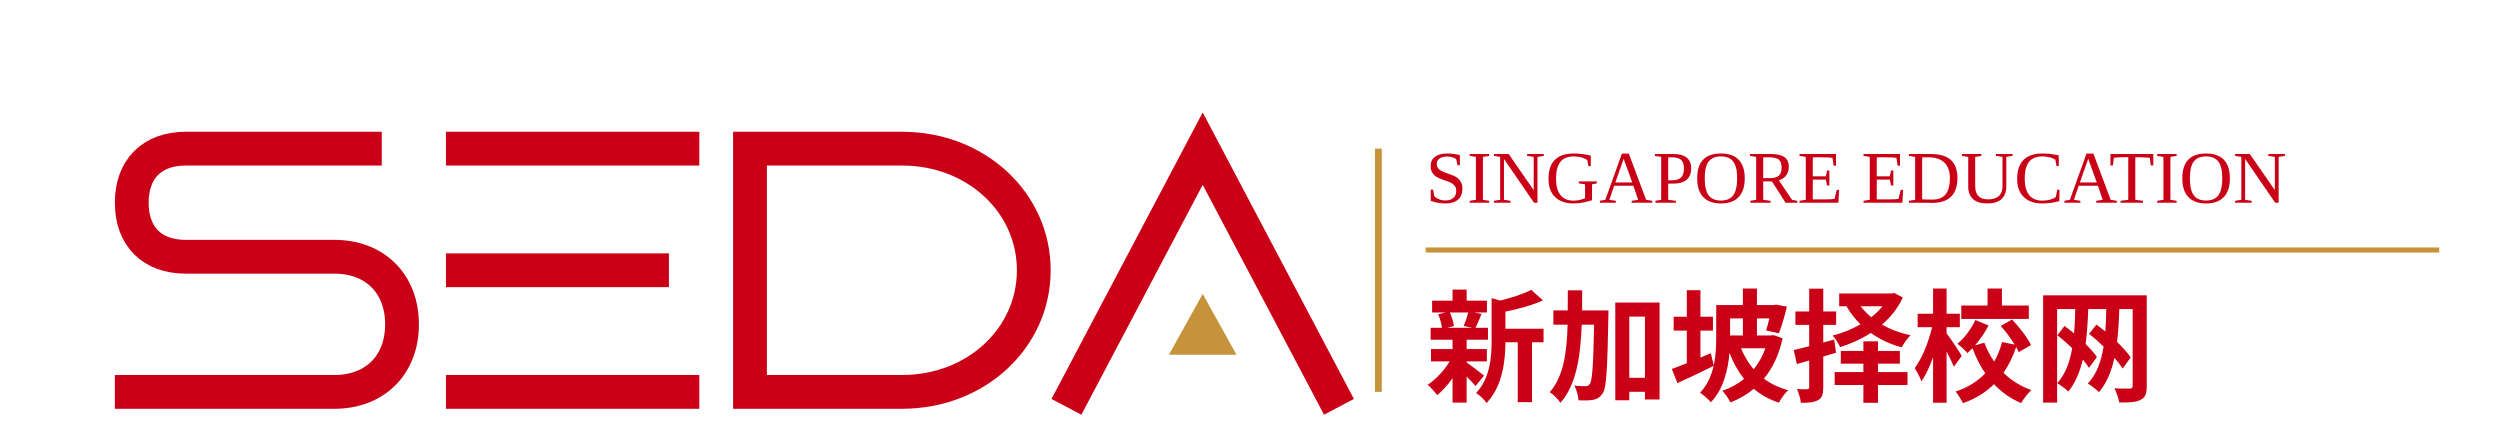
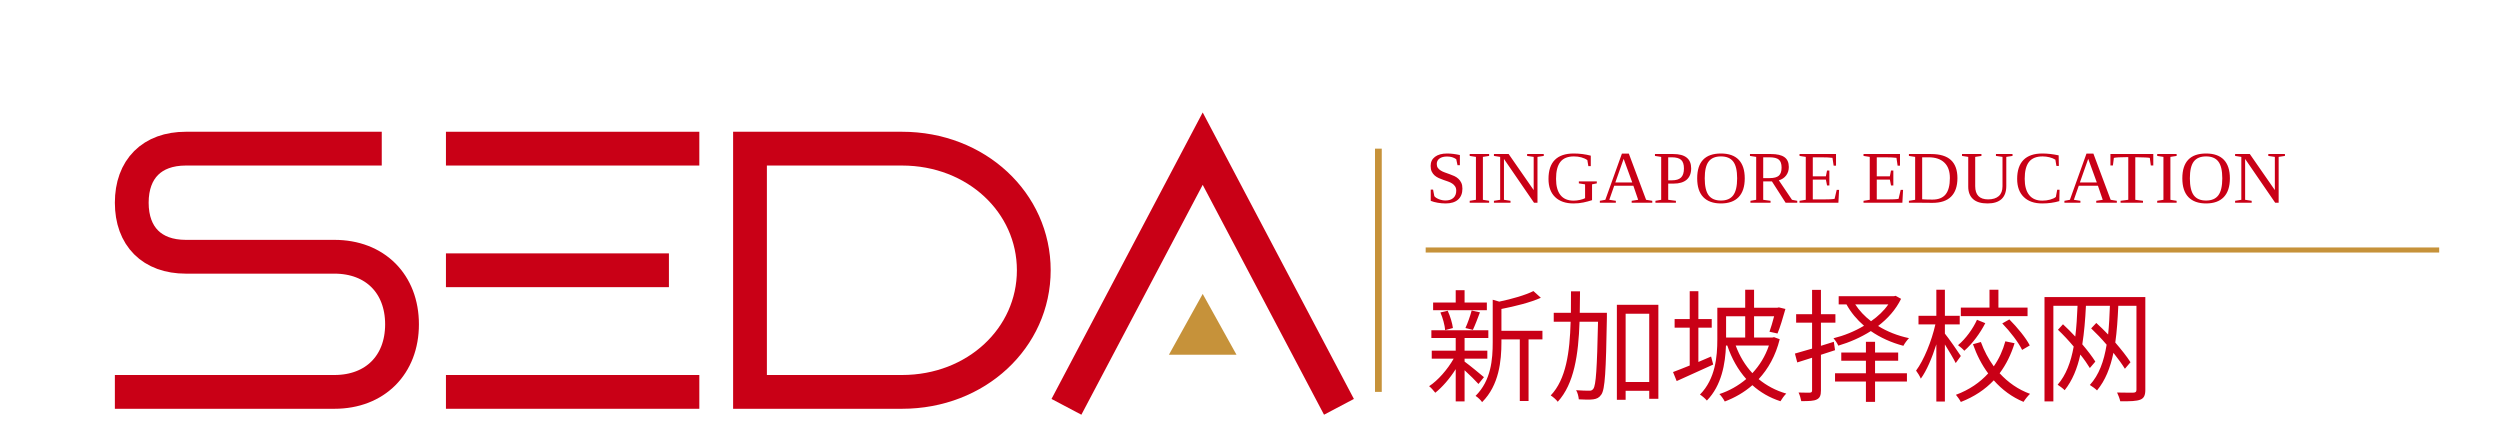
<svg xmlns="http://www.w3.org/2000/svg" viewBox="0 0 740 130" role="img" aria-labelledby="seda-title">
  <defs>
    <style>
      .brand-red { fill: #c90016; }
      .brand-red-stroke { stroke: #c90016; }
      .brand-gold { fill: #c6923a; }
      .brand-gold-stroke { stroke: #c6923a; }
      .gray { fill: #62676d; }
      .latin {
        font-family: "Times New Roman", "Georgia", serif;
        font-weight: 400;
        letter-spacing: 0;
      }
      .chinese {
-         font-family: "PingFang SC", "Noto Sans SC", "Microsoft YaHei", sans-serif;
-         font-weight: 700;
+         font-family: "Kaiti SC", "STKaiti", "KaiTi", "KaiTi_GB2312", "FangSong", "STFangsong", "PingFang SC", "Microsoft YaHei", serif;
+         font-weight: 400;
        letter-spacing: 0;
      }
    </style>
  </defs>
  <g aria-label="SEDA" class="brand-red-stroke" fill="none" stroke-width="10" stroke-linecap="square" stroke-linejoin="miter">
    <path d="M108 44H55C45 44 39 50 39 60C39 70 45 76 55 76H99C111 76 119 84 119 96C119 108 111 116 99 116H39" />
    <path d="M137 44H202M137 80H193M137 116H202" />
    <path d="M222 44H267C289 44 306 60 306 80C306 100 289 116 267 116H222V44Z" />
    <path d="M318 116L356 44L394 116" />
  </g>
  <polygon class="brand-gold" points="346,105 356,87 366,105" />
  <line x1="408" y1="44" x2="408" y2="116" class="brand-gold-stroke" stroke-width="2" />
  <text x="422" y="60" class="brand-red latin" font-size="22" textLength="300" lengthAdjust="spacing">SINGAPORE EDUCATION</text>
  <line x1="422" y1="74" x2="722" y2="74" class="brand-gold-stroke" stroke-width="1.5" />
  <text x="422" y="116" class="brand-red chinese" font-size="36" font-weight="900" textLength="300" lengthAdjust="spacing">新加坡择校网</text>
</svg>
